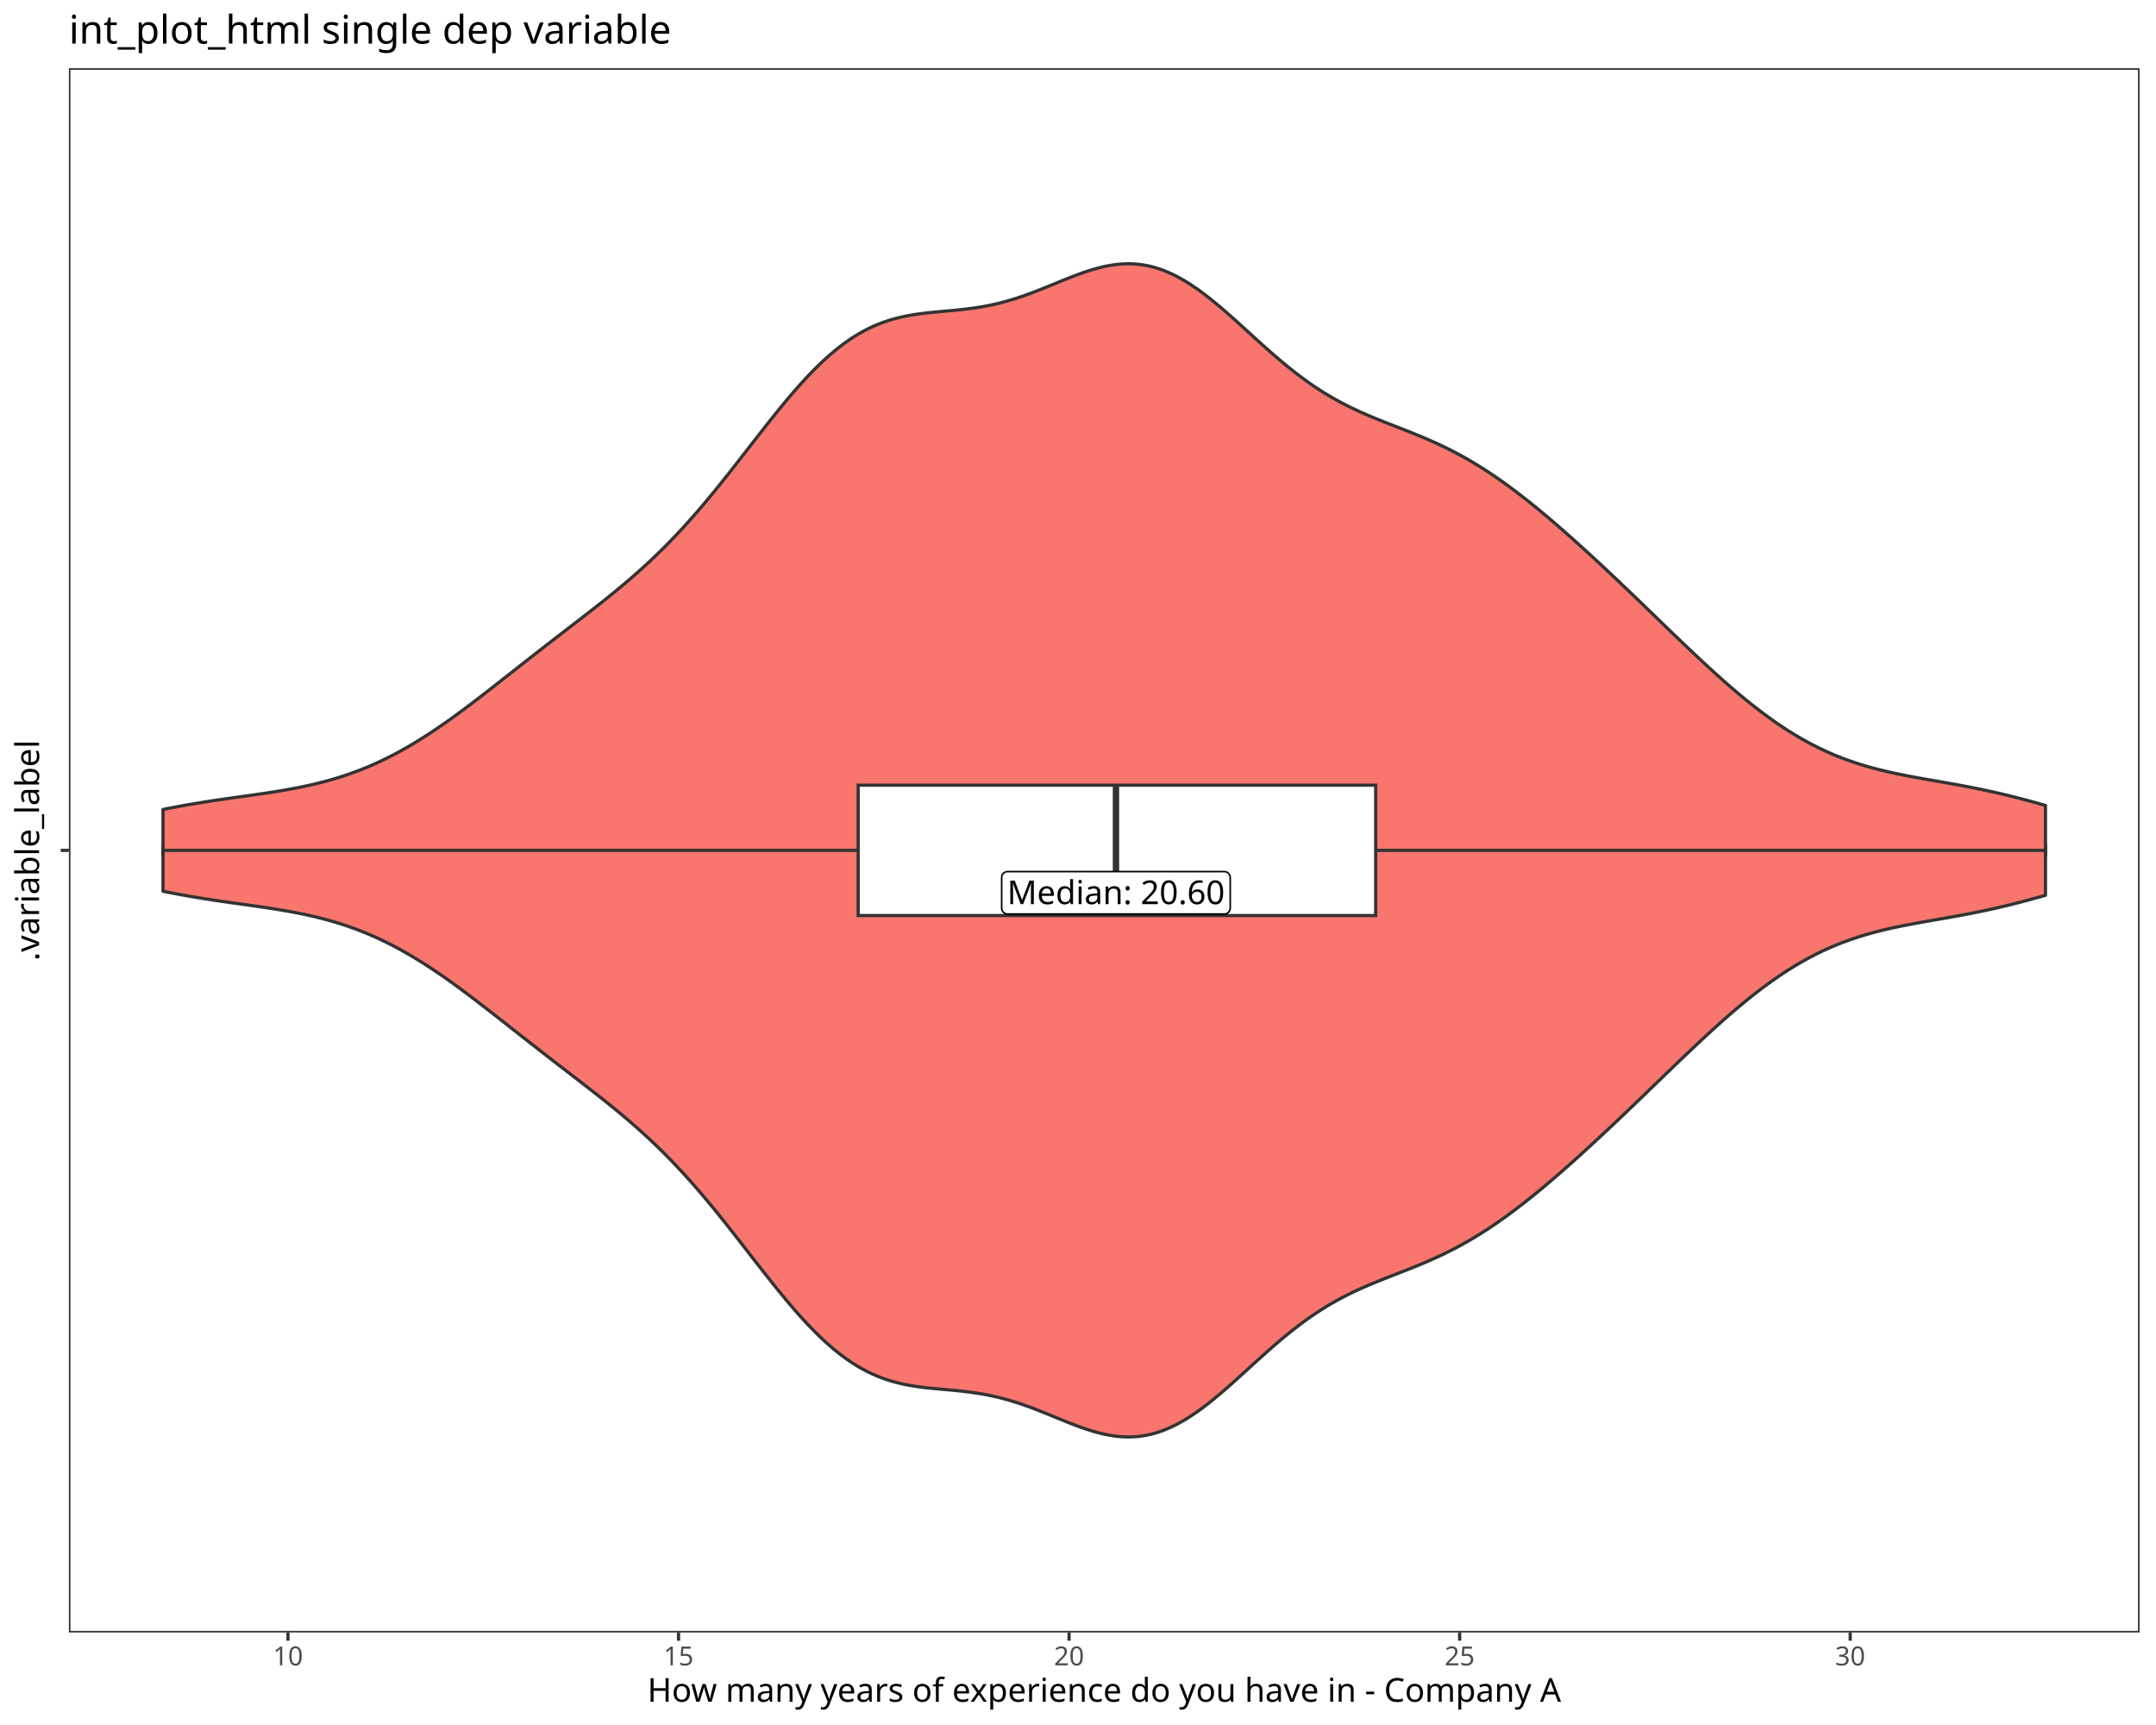
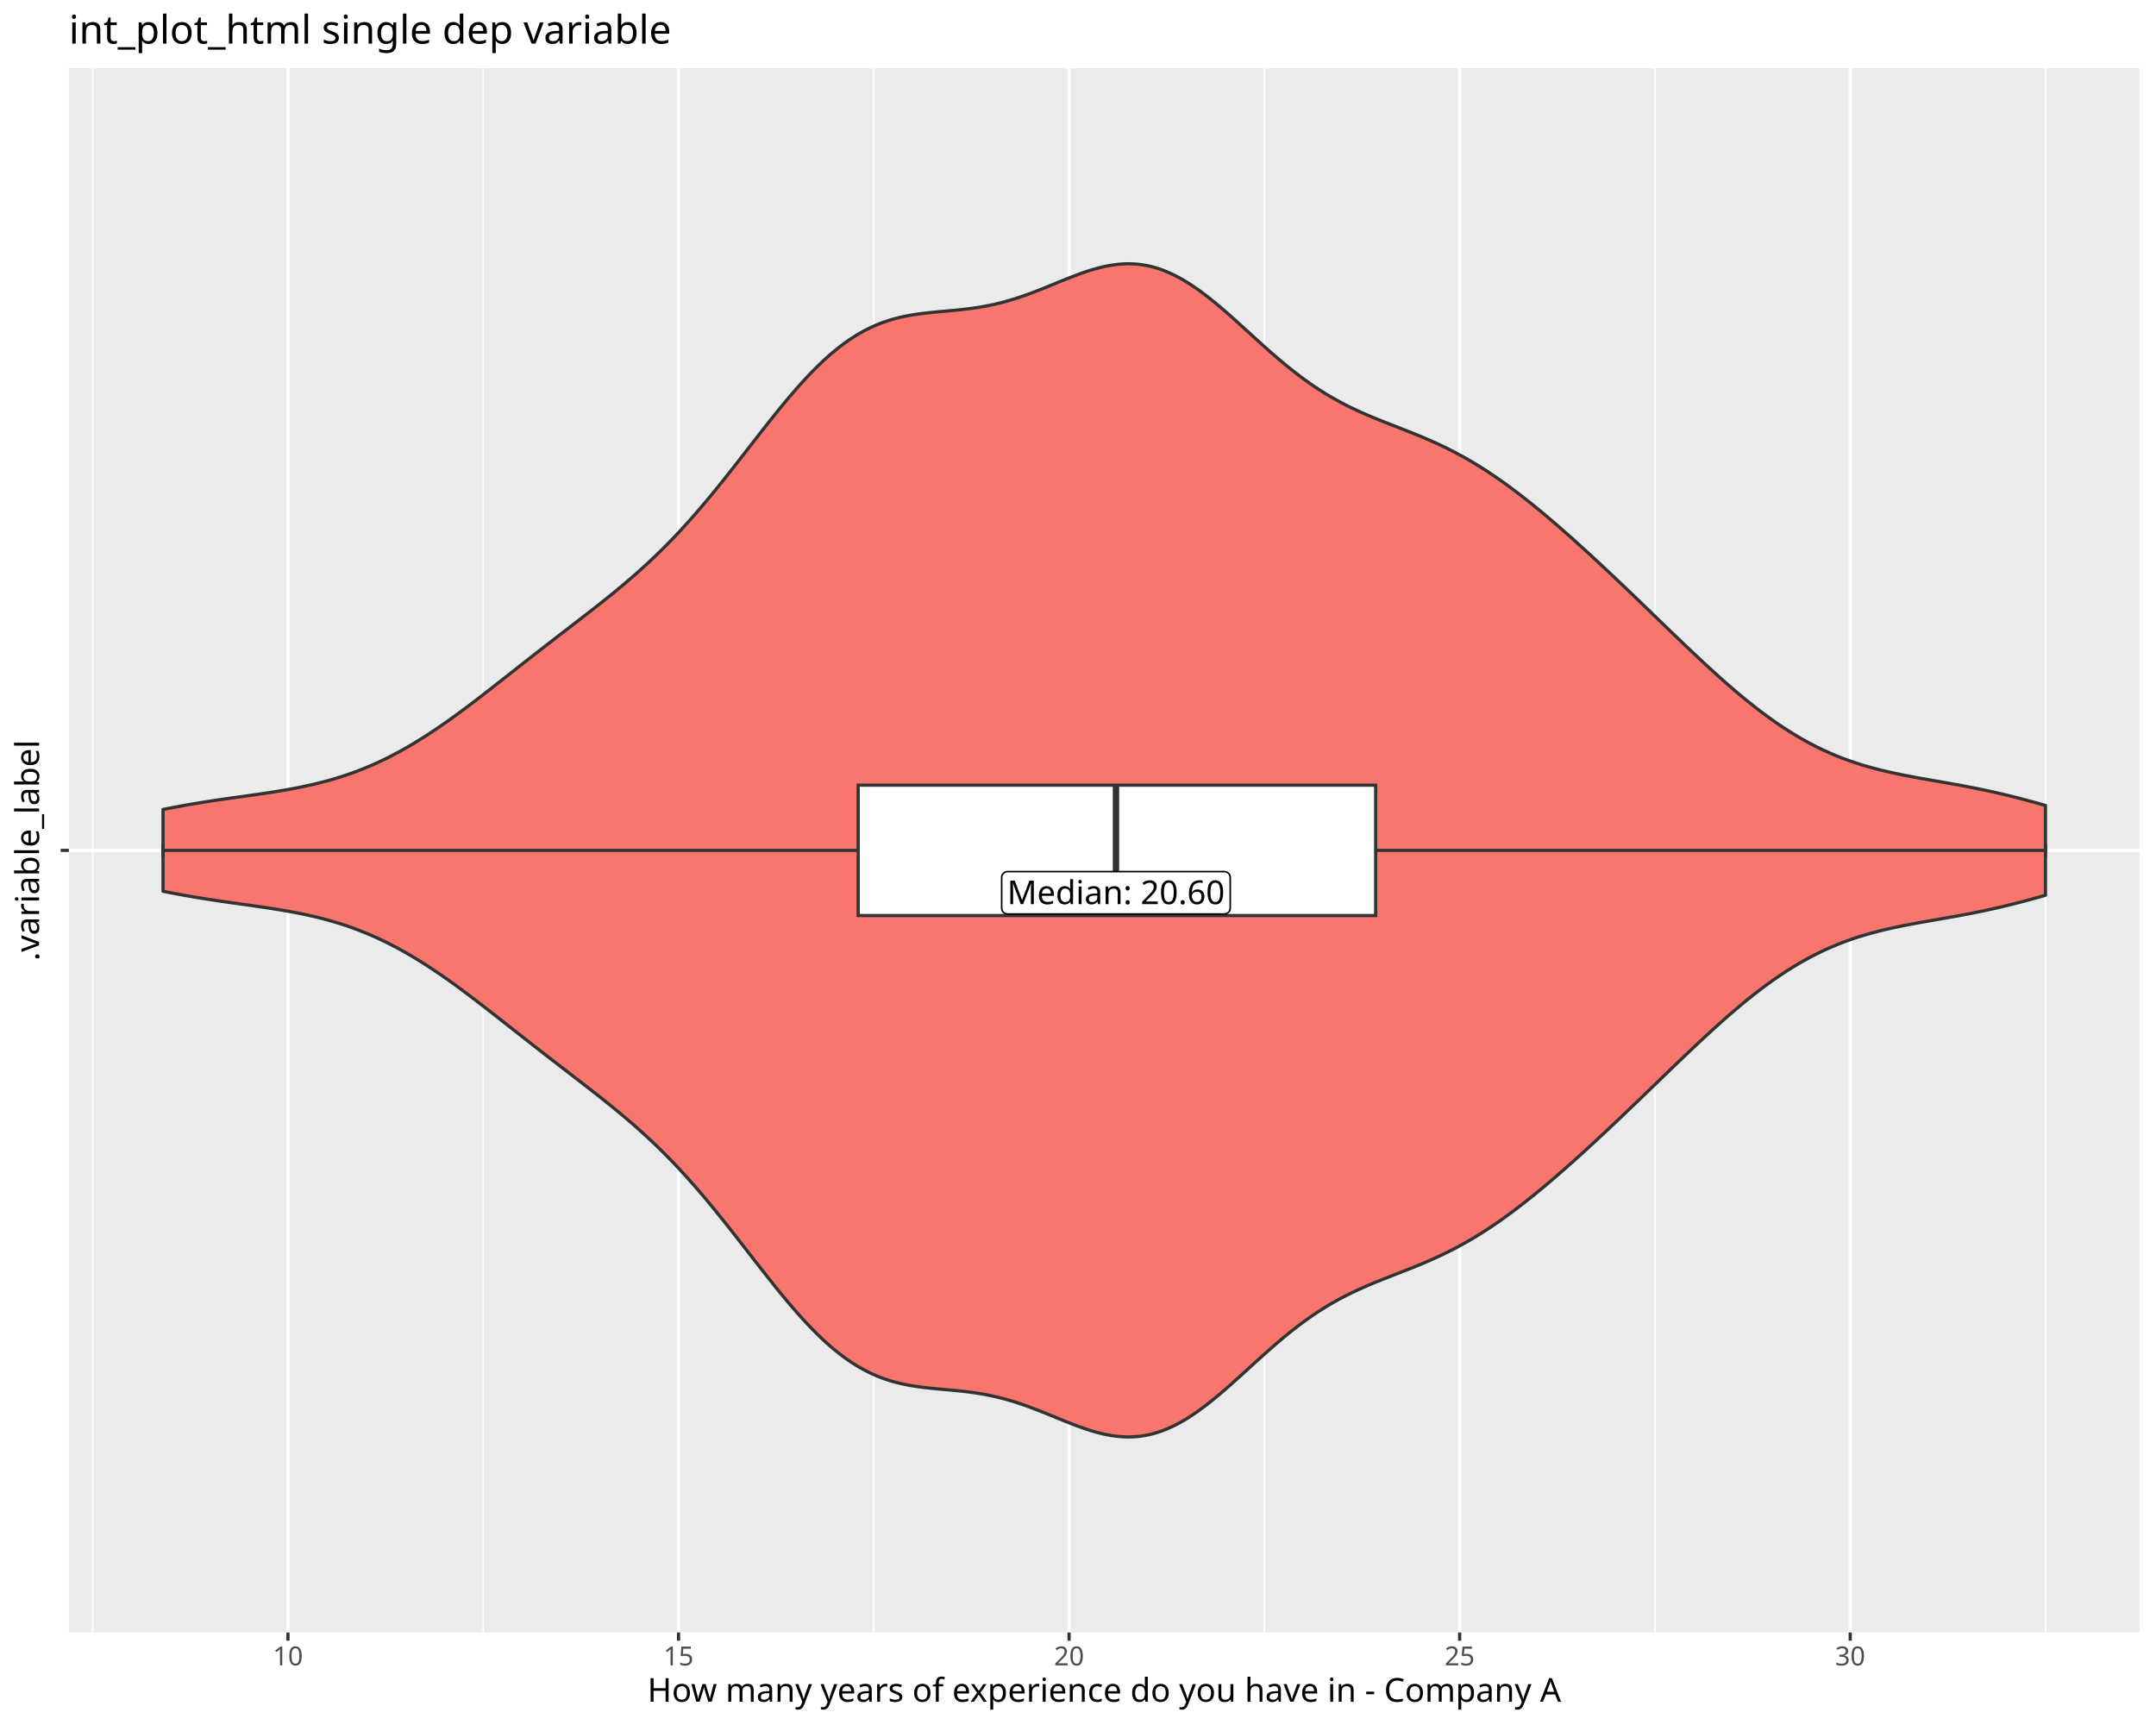
<svg xmlns="http://www.w3.org/2000/svg" class="svglite" data-engine-version="2.0" width="720.00pt" height="576.00pt" viewBox="0 0 720.00 576.00">
  <defs>
    <style type="text/css">
    .svglite line, .svglite polyline, .svglite polygon, .svglite path, .svglite rect, .svglite circle {
      fill: none;
      stroke: #000000;
      stroke-linecap: round;
      stroke-linejoin: round;
      stroke-miterlimit: 10.00;
    }
  </style>
  </defs>
  <rect width="100%" height="100%" style="stroke: none; fill: #FFFFFF;" />
  <defs>
    <clipPath id="cpMC4wMHw3MjAuMDB8MC4wMHw1NzYuMDA=">
      <rect x="0.00" y="0.00" width="720.00" height="576.00" />
    </clipPath>
  </defs>
  <g clip-path="url(#cpMC4wMHw3MjAuMDB8MC4wMHw1NzYuMDA=)">
    <rect x="0.00" y="0.00" width="720.00" height="576.00" style="stroke-width: 1.07; stroke: #FFFFFF; fill: #FFFFFF;" />
  </g>
  <defs>
    <clipPath id="cpMjMuMDB8NzE0LjUyfDIyLjc4fDU0NS4xMQ==">
      <rect x="23.00" y="22.78" width="691.52" height="522.33" />
    </clipPath>
  </defs>
  <g clip-path="url(#cpMjMuMDB8NzE0LjUyfDIyLjc4fDU0NS4xMQ==)">
-     <rect x="23.00" y="22.78" width="691.52" height="522.33" style="stroke-width: 1.07; stroke: none; fill: #FFFFFF;" />
+     <rect x="23.00" y="22.78" width="691.52" height="522.33" style="stroke-width: 1.07; stroke: none; fill: #EBEBEB;" />
+     <polyline points="30.96,545.11 30.96,22.78 " style="stroke-width: 0.53; stroke: #FFFFFF; stroke-linecap: butt;" />
+     <polyline points="161.39,545.11 161.39,22.78 " style="stroke-width: 0.53; stroke: #FFFFFF; stroke-linecap: butt;" />
+     <polyline points="291.81,545.11 291.81,22.78 " style="stroke-width: 0.53; stroke: #FFFFFF; stroke-linecap: butt;" />
+     <polyline points="422.24,545.11 422.24,22.78 " style="stroke-width: 0.53; stroke: #FFFFFF; stroke-linecap: butt;" />
+     <polyline points="552.66,545.11 552.66,22.78 " style="stroke-width: 0.53; stroke: #FFFFFF; stroke-linecap: butt;" />
+     <polyline points="683.09,545.11 683.09,22.78 " style="stroke-width: 0.53; stroke: #FFFFFF; stroke-linecap: butt;" />
+     <polyline points="23.00,283.95 714.52,283.95 " style="stroke-width: 1.07; stroke: #FFFFFF; stroke-linecap: butt;" />
+     <polyline points="96.17,545.11 96.17,22.78 " style="stroke-width: 1.07; stroke: #FFFFFF; stroke-linecap: butt;" />
+     <polyline points="226.60,545.11 226.60,22.78 " style="stroke-width: 1.07; stroke: #FFFFFF; stroke-linecap: butt;" />
+     <polyline points="357.02,545.11 357.02,22.78 " style="stroke-width: 1.07; stroke: #FFFFFF; stroke-linecap: butt;" />
+     <polyline points="487.45,545.11 487.45,22.78 " style="stroke-width: 1.07; stroke: #FFFFFF; stroke-linecap: butt;" />
+     <polyline points="617.88,545.11 617.88,22.78 " style="stroke-width: 1.07; stroke: #FFFFFF; stroke-linecap: butt;" />
    <polygon points="54.44,297.60 55.67,297.85 56.90,298.09 58.13,298.33 59.36,298.56 60.59,298.78 61.82,299.00 63.05,299.22 64.28,299.43 65.51,299.64 66.74,299.84 67.97,300.04 69.20,300.23 70.43,300.42 71.66,300.61 72.89,300.79 74.12,300.98 75.35,301.15 76.58,301.33 77.81,301.50 79.04,301.68 80.27,301.85 81.50,302.02 82.73,302.19 83.96,302.37 85.19,302.54 86.42,302.72 87.65,302.90 88.88,303.08 90.11,303.27 91.34,303.46 92.57,303.66 93.80,303.86 95.03,304.07 96.27,304.28 97.50,304.51 98.73,304.74 99.96,304.98 101.19,305.23 102.42,305.49 103.65,305.77 104.88,306.05 106.11,306.34 107.34,306.65 108.57,306.98 109.80,307.31 111.03,307.66 112.26,308.03 113.49,308.40 114.72,308.80 115.95,309.21 117.18,309.64 118.41,310.09 119.64,310.55 120.87,311.03 122.10,311.52 123.33,312.04 124.56,312.57 125.79,313.12 127.02,313.69 128.25,314.28 129.48,314.88 130.71,315.51 131.94,316.15 133.17,316.80 134.40,317.48 135.63,318.18 136.86,318.89 138.09,319.62 139.32,320.36 140.55,321.12 141.78,321.90 143.01,322.70 144.24,323.50 145.47,324.32 146.70,325.16 147.94,326.01 149.17,326.87 150.40,327.75 151.63,328.63 152.86,329.53 154.09,330.43 155.32,331.35 156.55,332.27 157.78,333.20 159.01,334.14 160.24,335.08 161.47,336.03 162.70,336.98 163.93,337.94 165.16,338.90 166.39,339.86 167.62,340.83 168.85,341.79 170.08,342.76 171.31,343.73 172.54,344.69 173.77,345.66 175.00,346.63 176.23,347.59 177.46,348.55 178.69,349.51 179.92,350.47 181.15,351.43 182.38,352.38 183.61,353.34 184.84,354.29 186.07,355.24 187.30,356.19 188.53,357.13 189.76,358.08 190.99,359.03 192.22,359.98 193.45,360.92 194.68,361.88 195.91,362.83 197.14,363.79 198.37,364.75 199.60,365.71 200.84,366.69 202.07,367.67 203.30,368.65 204.53,369.65 205.76,370.66 206.99,371.67 208.22,372.70 209.45,373.74 210.68,374.80 211.91,375.87 213.14,376.96 214.37,378.06 215.60,379.18 216.83,380.32 218.06,381.48 219.29,382.65 220.52,383.85 221.75,385.07 222.98,386.31 224.21,387.57 225.44,388.85 226.67,390.15 227.90,391.48 229.13,392.83 230.36,394.20 231.59,395.58 232.82,397.00 234.05,398.43 235.28,399.87 236.51,401.34 237.74,402.83 238.97,404.33 240.20,405.85 241.43,407.38 242.66,408.92 243.89,410.48 245.12,412.04 246.35,413.62 247.58,415.19 248.81,416.78 250.04,418.36 251.27,419.95 252.51,421.53 253.74,423.11 254.97,424.68 256.20,426.24 257.43,427.79 258.66,429.34 259.89,430.86 261.12,432.36 262.35,433.85 263.58,435.31 264.81,436.75 266.04,438.16 267.27,439.55 268.50,440.90 269.73,442.22 270.96,443.51 272.19,444.76 273.42,445.97 274.65,447.15 275.88,448.28 277.11,449.37 278.34,450.43 279.57,451.42 280.80,452.38 282.03,453.31 283.26,454.18 284.49,455.00 285.72,455.79 286.59,456.31 286.95,456.53 288.18,457.21 289.41,457.87 290.64,458.48 291.87,459.03 293.10,459.56 294.33,460.05 295.56,460.48 296.79,460.89 298.02,461.27 299.25,461.60 300.48,461.90 301.71,462.19 302.94,462.43 304.18,462.66 305.41,462.86 306.64,463.04 307.87,463.21 309.10,463.36 310.33,463.49 311.56,463.62 312.79,463.74 314.02,463.85 315.25,463.96 316.48,464.07 317.71,464.18 318.94,464.30 320.17,464.42 321.40,464.55 322.63,464.70 323.86,464.85 325.09,465.02 326.32,465.20 327.55,465.40 328.78,465.61 330.01,465.85 331.24,466.11 332.47,466.38 333.70,466.67 334.93,466.99 336.16,467.32 337.39,467.67 338.62,468.05 339.85,468.44 341.08,468.85 342.31,469.28 343.54,469.72 344.77,470.18 346.00,470.65 347.23,471.13 348.46,471.62 349.69,472.12 350.92,472.62 352.15,473.13 353.38,473.63 354.61,474.13 355.85,474.63 357.08,475.12 358.31,475.60 359.54,476.07 360.77,476.52 362.00,476.95 363.23,477.36 364.46,477.75 365.69,478.12 366.92,478.45 368.15,478.75 369.38,479.02 370.61,479.25 371.84,479.45 372.68,479.56 373.07,479.61 374.30,479.72 375.53,479.79 376.76,479.82 377.99,479.79 379.22,479.72 380.45,479.62 381.68,479.44 382.91,479.23 384.14,478.97 385.37,478.65 386.60,478.28 387.83,477.87 389.06,477.41 390.29,476.89 391.52,476.33 392.75,475.73 393.98,475.07 395.21,474.37 396.44,473.64 397.67,472.85 398.90,472.03 400.13,471.18 401.36,470.27 402.59,469.35 403.82,468.40 405.05,467.41 406.28,466.39 407.51,465.36 408.75,464.31 409.98,463.24 411.21,462.15 412.44,461.05 413.67,459.94 414.90,458.83 416.13,457.71 417.36,456.59 418.59,455.47 419.82,454.35 421.05,453.24 422.28,452.14 423.51,451.04 424.74,449.96 425.97,448.89 427.20,447.84 428.43,446.80 429.66,445.79 430.89,444.79 432.12,443.82 433.35,442.87 434.58,441.94 435.81,441.03 437.04,440.16 438.27,439.30 439.50,438.47 440.73,437.67 441.96,436.89 443.19,436.13 444.42,435.40 445.65,434.70 446.88,434.01 448.11,433.35 449.34,432.72 450.57,432.10 451.80,431.50 453.03,430.92 454.26,430.35 455.49,429.81 456.72,429.27 457.95,428.75 459.18,428.24 459.41,428.15 460.42,427.74 461.65,427.24 462.88,426.76 464.11,426.27 465.34,425.79 466.57,425.31 467.80,424.83 469.03,424.35 470.26,423.87 471.49,423.38 472.72,422.88 473.95,422.38 475.18,421.86 476.41,421.34 477.64,420.80 478.87,420.26 480.10,419.69 481.33,419.12 482.56,418.53 483.79,417.92 485.02,417.30 486.25,416.66 487.48,416.00 488.71,415.32 489.94,414.63 491.17,413.92 492.40,413.19 493.63,412.44 494.86,411.67 496.09,410.89 497.32,410.08 498.55,409.26 499.78,408.42 501.01,407.57 502.24,406.70 503.47,405.80 504.70,404.90 505.93,403.98 507.16,403.04 508.39,402.09 509.62,401.13 510.85,400.15 512.09,399.16 513.32,398.16 514.55,397.15 515.78,396.12 517.01,395.08 518.24,394.04 519.47,392.98 520.70,391.92 521.93,390.84 523.16,389.76 524.39,388.67 525.62,387.57 526.85,386.47 528.08,385.36 529.31,384.24 530.54,383.11 531.77,381.98 533.00,380.85 534.23,379.70 535.46,378.56 536.69,377.41 537.92,376.25 539.15,375.09 540.38,373.93 541.61,372.76 542.84,371.59 544.07,370.41 545.30,369.23 546.53,368.05 547.76,366.87 548.99,365.69 550.22,364.50 551.45,363.31 552.68,362.13 553.91,360.94 555.14,359.75 556.37,358.56 557.60,357.38 558.83,356.19 560.06,355.01 561.29,353.83 562.52,352.66 563.76,351.49 564.99,350.32 566.22,349.16 567.45,348.00 568.68,346.86 569.91,345.72 571.14,344.59 572.37,343.46 573.60,342.35 574.83,341.25 576.06,340.16 577.29,339.08 578.52,338.02 579.75,336.97 580.98,335.93 582.21,334.91 583.44,333.90 584.67,332.91 585.90,331.94 587.13,330.99 588.36,330.05 589.59,329.13 590.82,328.24 592.05,327.35 593.28,326.50 594.51,325.66 595.74,324.84 596.97,324.04 598.20,323.27 599.43,322.52 600.66,321.78 601.89,321.08 603.12,320.39 604.35,319.72 605.58,319.08 606.81,318.45 608.04,317.85 609.27,317.27 610.50,316.71 611.73,316.17 612.96,315.66 614.19,315.16 615.42,314.68 616.66,314.22 617.89,313.78 619.12,313.36 620.35,312.95 621.58,312.57 622.81,312.19 624.04,311.84 625.27,311.50 626.50,311.17 627.73,310.85 628.96,310.55 630.19,310.26 631.42,309.98 632.65,309.71 633.88,309.45 635.11,309.20 636.34,308.96 637.57,308.72 638.80,308.49 640.03,308.26 641.26,308.04 642.49,307.82 643.72,307.60 644.95,307.39 646.18,307.17 647.41,306.96 648.64,306.74 649.87,306.53 651.10,306.31 652.33,306.09 653.56,305.87 654.79,305.64 656.02,305.41 657.25,305.18 658.48,304.94 659.71,304.69 660.94,304.44 662.17,304.19 663.40,303.93 664.63,303.66 665.86,303.39 667.09,303.11 668.33,302.82 669.56,302.53 670.79,302.23 672.02,301.93 673.25,301.62 674.48,301.30 675.71,300.98 676.94,300.65 678.17,300.32 679.40,299.98 680.63,299.64 681.86,299.30 683.09,298.95 683.09,268.95 681.86,268.60 680.63,268.25 679.40,267.91 678.17,267.57 676.94,267.24 675.71,266.92 674.48,266.59 673.25,266.28 672.02,265.97 670.79,265.66 669.56,265.37 668.33,265.07 667.09,264.79 665.86,264.51 664.63,264.24 663.40,263.97 662.17,263.71 660.94,263.45 659.71,263.20 658.48,262.96 657.25,262.72 656.02,262.49 654.79,262.25 653.56,262.03 652.33,261.81 651.10,261.59 649.87,261.37 648.64,261.15 647.41,260.94 646.18,260.73 644.95,260.51 643.72,260.30 642.49,260.08 641.26,259.86 640.03,259.64 638.80,259.41 637.57,259.18 636.34,258.94 635.11,258.69 633.88,258.44 632.65,258.18 631.42,257.91 630.19,257.63 628.96,257.34 627.73,257.04 626.50,256.73 625.27,256.40 624.04,256.06 622.81,255.70 621.58,255.33 620.35,254.94 619.12,254.54 617.89,254.11 616.66,253.67 615.42,253.22 614.19,252.74 612.96,252.24 611.73,251.72 610.50,251.18 609.27,250.62 608.04,250.05 606.81,249.44 605.58,248.82 604.35,248.18 603.12,247.51 601.89,246.82 600.66,246.11 599.43,245.38 598.20,244.62 596.97,243.85 595.74,243.06 594.51,242.24 593.28,241.40 592.05,240.54 590.82,239.66 589.59,238.76 588.36,237.85 587.13,236.91 585.90,235.95 584.67,234.98 583.44,233.99 582.21,232.99 580.98,231.97 579.75,230.93 578.52,229.88 577.29,228.81 576.06,227.74 574.83,226.64 573.60,225.54 572.37,224.43 571.14,223.31 569.91,222.18 568.68,221.04 567.45,219.89 566.22,218.74 564.99,217.58 563.76,216.41 562.52,215.24 561.29,214.06 560.06,212.88 558.83,211.70 557.60,210.52 556.37,209.33 555.14,208.15 553.91,206.96 552.68,205.77 551.45,204.58 550.22,203.39 548.99,202.21 547.76,201.02 546.53,199.84 545.30,198.66 544.07,197.48 542.84,196.31 541.61,195.14 540.38,193.97 539.15,192.81 537.92,191.64 536.69,190.49 535.46,189.34 534.23,188.19 533.00,187.05 531.77,185.91 530.54,184.78 529.31,183.66 528.08,182.54 526.85,181.43 525.62,180.32 524.39,179.23 523.16,178.14 521.93,177.05 520.70,175.98 519.47,174.91 518.24,173.86 517.01,172.81 515.78,171.78 514.55,170.75 513.32,169.74 512.09,168.74 510.85,167.74 509.62,166.77 508.39,165.80 507.16,164.85 505.93,163.92 504.70,163.00 503.47,162.09 502.24,161.20 501.01,160.33 499.78,159.47 498.55,158.63 497.32,157.81 496.09,157.01 494.86,156.22 493.63,155.46 492.40,154.71 491.17,153.98 489.94,153.26 488.71,152.57 487.48,151.90 486.25,151.24 485.02,150.60 483.79,149.97 482.56,149.36 481.33,148.78 480.10,148.20 478.87,147.64 477.64,147.09 476.41,146.56 475.18,146.03 473.95,145.52 472.72,145.02 471.49,144.52 470.26,144.03 469.03,143.54 467.80,143.06 466.57,142.58 465.34,142.10 464.11,141.62 462.88,141.14 461.65,140.65 460.42,140.16 459.41,139.75 459.18,139.66 457.95,139.15 456.72,138.62 455.49,138.09 454.26,137.54 453.03,136.98 451.80,136.40 450.57,135.80 449.34,135.18 448.11,134.54 446.88,133.88 445.65,133.20 444.42,132.49 443.19,131.77 441.96,131.01 440.73,130.23 439.50,129.43 438.27,128.60 437.04,127.74 435.81,126.86 434.58,125.96 433.35,125.03 432.12,124.08 430.89,123.10 429.66,122.11 428.43,121.09 427.20,120.06 425.97,119.00 424.74,117.94 423.51,116.86 422.28,115.76 421.05,114.66 419.82,113.55 418.59,112.43 417.36,111.31 416.13,110.19 414.90,109.07 413.67,107.95 412.44,106.84 411.21,105.74 409.98,104.66 408.75,103.59 407.51,102.53 406.28,101.50 405.05,100.49 403.82,99.50 402.59,98.55 401.36,97.62 400.13,96.72 398.90,95.87 397.67,95.05 396.44,94.26 395.21,93.52 393.98,92.83 392.75,92.17 391.52,91.56 390.29,91.01 389.06,90.49 387.83,90.02 386.60,89.61 385.37,89.24 384.14,88.92 382.91,88.67 381.68,88.45 380.45,88.28 379.22,88.17 377.99,88.10 376.76,88.07 375.53,88.11 374.30,88.18 373.07,88.29 372.68,88.34 371.84,88.45 370.61,88.65 369.38,88.87 368.15,89.14 366.92,89.45 365.69,89.78 364.46,90.14 363.23,90.53 362.00,90.94 360.77,91.37 359.54,91.83 358.31,92.30 357.08,92.77 355.85,93.26 354.61,93.76 353.38,94.26 352.15,94.77 350.92,95.27 349.69,95.78 348.46,96.27 347.23,96.76 346.00,97.24 344.77,97.72 343.54,98.17 342.31,98.62 341.08,99.05 339.85,99.45 338.62,99.85 337.39,100.22 336.16,100.57 334.93,100.91 333.70,101.23 332.47,101.52 331.24,101.79 330.01,102.05 328.78,102.28 327.55,102.50 326.32,102.70 325.09,102.88 323.86,103.04 322.63,103.20 321.40,103.34 320.17,103.47 318.94,103.60 317.71,103.71 316.48,103.82 315.25,103.93 314.02,104.04 312.79,104.16 311.56,104.28 310.33,104.40 309.10,104.54 307.87,104.69 306.64,104.85 305.41,105.03 304.18,105.24 302.94,105.46 301.71,105.71 300.48,105.99 299.25,106.30 298.02,106.63 296.79,107.01 295.56,107.41 294.33,107.85 293.10,108.34 291.87,108.86 290.64,109.42 289.41,110.03 288.18,110.68 286.95,111.37 286.59,111.58 285.72,112.11 284.49,112.89 283.26,113.72 282.03,114.59 280.80,115.51 279.57,116.47 278.34,117.47 277.11,118.53 275.88,119.62 274.65,120.74 273.42,121.93 272.19,123.14 270.96,124.38 269.73,125.67 268.50,127.00 267.27,128.35 266.04,129.73 264.81,131.15 263.58,132.58 262.35,134.05 261.12,135.53 259.89,137.04 258.66,138.56 257.43,140.10 256.20,141.65 254.97,143.22 253.74,144.79 252.51,146.37 251.27,147.95 250.04,149.53 248.81,151.12 247.58,152.70 246.35,154.28 245.12,155.85 243.89,157.42 242.66,158.97 241.43,160.52 240.20,162.05 238.97,163.57 237.74,165.07 236.51,166.55 235.28,168.02 234.05,169.47 232.82,170.90 231.59,172.31 230.36,173.70 229.13,175.07 227.90,176.42 226.67,177.74 225.44,179.04 224.21,180.33 222.98,181.59 221.75,182.83 220.52,184.05 219.29,185.24 218.06,186.42 216.83,187.58 215.60,188.72 214.37,189.84 213.14,190.94 211.91,192.03 210.68,193.10 209.45,194.15 208.22,195.20 206.99,196.22 205.76,197.24 204.53,198.25 203.30,199.24 202.07,200.23 200.84,201.21 199.60,202.18 198.37,203.15 197.14,204.11 195.91,205.07 194.68,206.02 193.45,206.97 192.22,207.92 190.99,208.87 189.76,209.82 188.53,210.76 187.30,211.71 186.07,212.66 184.84,213.61 183.61,214.56 182.38,215.51 181.15,216.47 179.92,217.42 178.69,218.38 177.46,219.34 176.23,220.31 175.00,221.27 173.77,222.23 172.54,223.20 171.31,224.17 170.08,225.14 168.85,226.10 167.62,227.07 166.39,228.03 165.16,229.00 163.93,229.96 162.70,230.91 161.47,231.87 160.24,232.82 159.01,233.76 157.78,234.70 156.55,235.63 155.32,236.55 154.09,237.46 152.86,238.37 151.63,239.26 150.40,240.15 149.17,241.03 147.94,241.88 146.70,242.73 145.47,243.57 144.24,244.39 143.01,245.20 141.78,245.99 140.55,246.77 139.32,247.53 138.09,248.28 136.86,249.01 135.63,249.72 134.40,250.41 133.17,251.09 131.94,251.75 130.71,252.39 129.48,253.02 128.25,253.62 127.02,254.21 125.79,254.78 124.56,255.33 123.33,255.86 122.10,256.37 120.87,256.87 119.64,257.35 118.41,257.81 117.18,258.26 115.95,258.68 114.72,259.09 113.49,259.49 112.26,259.87 111.03,260.23 109.80,260.59 108.57,260.92 107.34,261.24 106.11,261.55 104.88,261.85 103.65,262.13 102.42,262.40 101.19,262.66 99.96,262.92 98.73,263.16 97.50,263.39 96.27,263.61 95.03,263.83 93.80,264.04 92.57,264.24 91.34,264.44 90.11,264.63 88.88,264.82 87.65,265.00 86.42,265.18 85.19,265.36 83.96,265.53 82.73,265.70 81.50,265.88 80.27,266.05 79.04,266.22 77.81,266.39 76.58,266.57 75.35,266.74 74.12,266.92 72.89,267.10 71.66,267.28 70.43,267.47 69.20,267.66 67.97,267.86 66.74,268.05 65.51,268.26 64.28,268.46 63.05,268.67 61.82,268.89 60.59,269.11 59.36,269.34 58.13,269.57 56.90,269.81 55.67,270.05 54.44,270.29 54.44,297.60 " style="stroke-width: 1.07; stroke: #333333; stroke-linecap: butt; fill: #F8766D;" />
    <line x1="683.09" y1="286.12" x2="683.09" y2="281.77" style="stroke-width: 1.07; stroke: #333333; stroke-linecap: butt;" />
    <line x1="54.44" y1="286.12" x2="54.44" y2="281.77" style="stroke-width: 1.07; stroke: #333333; stroke-linecap: butt;" />
    <line x1="459.41" y1="283.95" x2="683.09" y2="283.95" style="stroke-width: 1.07; stroke: #333333; stroke-linecap: butt;" />
    <line x1="286.59" y1="283.95" x2="54.44" y2="283.95" style="stroke-width: 1.07; stroke: #333333; stroke-linecap: butt;" />
    <polygon points="459.41,305.71 286.59,305.71 286.59,262.18 459.41,262.18 459.41,305.71 " style="stroke-width: 1.07; stroke: #333333; stroke-linecap: butt; stroke-linejoin: miter; fill: #FFFFFF;" />
    <line x1="372.68" y1="305.71" x2="372.68" y2="262.18" style="stroke-width: 2.13; stroke: #333333; stroke-linecap: butt; stroke-linejoin: miter;" />
    <polygon points="336.49,305.20 408.86,305.20 408.78,305.20 409.10,305.19 409.41,305.13 409.71,305.01 409.98,304.85 410.23,304.65 410.44,304.41 410.61,304.14 410.73,303.85 410.81,303.54 410.84,303.22 410.84,303.22 410.84,293.01 410.84,293.01 410.81,292.70 410.73,292.39 410.61,292.09 410.44,291.82 410.23,291.59 409.98,291.38 409.71,291.22 409.41,291.11 409.10,291.05 408.86,291.03 336.49,291.03 336.73,291.05 336.41,291.03 336.10,291.07 335.79,291.16 335.50,291.30 335.24,291.48 335.01,291.70 334.82,291.95 334.67,292.24 334.57,292.54 334.52,292.85 334.51,293.01 334.51,303.22 334.52,303.06 334.52,303.38 334.57,303.70 334.67,304.00 334.82,304.28 335.01,304.54 335.24,304.76 335.50,304.94 335.79,305.07 336.10,305.16 336.41,305.20 " style="stroke-width: 0.53; fill: #FFFFFF;" />
    <text x="372.68" y="301.90" text-anchor="middle" style="font-size: 11.00px; font-family: sans;" textLength="69.72px" lengthAdjust="spacingAndGlyphs">Median: 20.60</text>
-     <rect x="23.00" y="22.78" width="691.52" height="522.33" style="stroke-width: 1.07; stroke: #333333;" />
  </g>
  <g clip-path="url(#cpMC4wMHw3MjAuMDB8MC4wMHw1NzYuMDA=)">
    <polyline points="20.26,283.95 23.00,283.95 " style="stroke-width: 1.07; stroke: #333333; stroke-linecap: butt;" />
    <polyline points="96.17,547.85 96.17,545.11 " style="stroke-width: 1.07; stroke: #333333; stroke-linecap: butt;" />
    <polyline points="226.60,547.85 226.60,545.11 " style="stroke-width: 1.07; stroke: #333333; stroke-linecap: butt;" />
    <polyline points="357.02,547.85 357.02,545.11 " style="stroke-width: 1.07; stroke: #333333; stroke-linecap: butt;" />
    <polyline points="487.45,547.85 487.45,545.11 " style="stroke-width: 1.07; stroke: #333333; stroke-linecap: butt;" />
    <polyline points="617.88,547.85 617.88,545.11 " style="stroke-width: 1.07; stroke: #333333; stroke-linecap: butt;" />
    <text x="96.17" y="556.10" text-anchor="middle" style="font-size: 8.80px; fill: #4D4D4D; font-family: sans;" textLength="9.79px" lengthAdjust="spacingAndGlyphs">10</text>
    <text x="226.60" y="556.10" text-anchor="middle" style="font-size: 8.80px; fill: #4D4D4D; font-family: sans;" textLength="9.79px" lengthAdjust="spacingAndGlyphs">15</text>
    <text x="357.02" y="556.10" text-anchor="middle" style="font-size: 8.80px; fill: #4D4D4D; font-family: sans;" textLength="9.79px" lengthAdjust="spacingAndGlyphs">20</text>
    <text x="487.45" y="556.10" text-anchor="middle" style="font-size: 8.80px; fill: #4D4D4D; font-family: sans;" textLength="9.79px" lengthAdjust="spacingAndGlyphs">25</text>
    <text x="617.88" y="556.10" text-anchor="middle" style="font-size: 8.80px; fill: #4D4D4D; font-family: sans;" textLength="9.79px" lengthAdjust="spacingAndGlyphs">30</text>
    <text x="368.76" y="568.24" text-anchor="middle" style="font-size: 11.00px; font-family: sans;" textLength="292.93px" lengthAdjust="spacingAndGlyphs">How many years of experience do you have in - Company A</text>
    <text transform="translate(13.05,283.95) rotate(-90)" text-anchor="middle" style="font-size: 11.00px; font-family: sans;" textLength="70.94px" lengthAdjust="spacingAndGlyphs">.variable_label</text>
    <text x="23.00" y="14.56" style="font-size: 13.20px; font-family: sans;" textLength="188.59px" lengthAdjust="spacingAndGlyphs">int_plot_html single dep variable</text>
  </g>
</svg>
